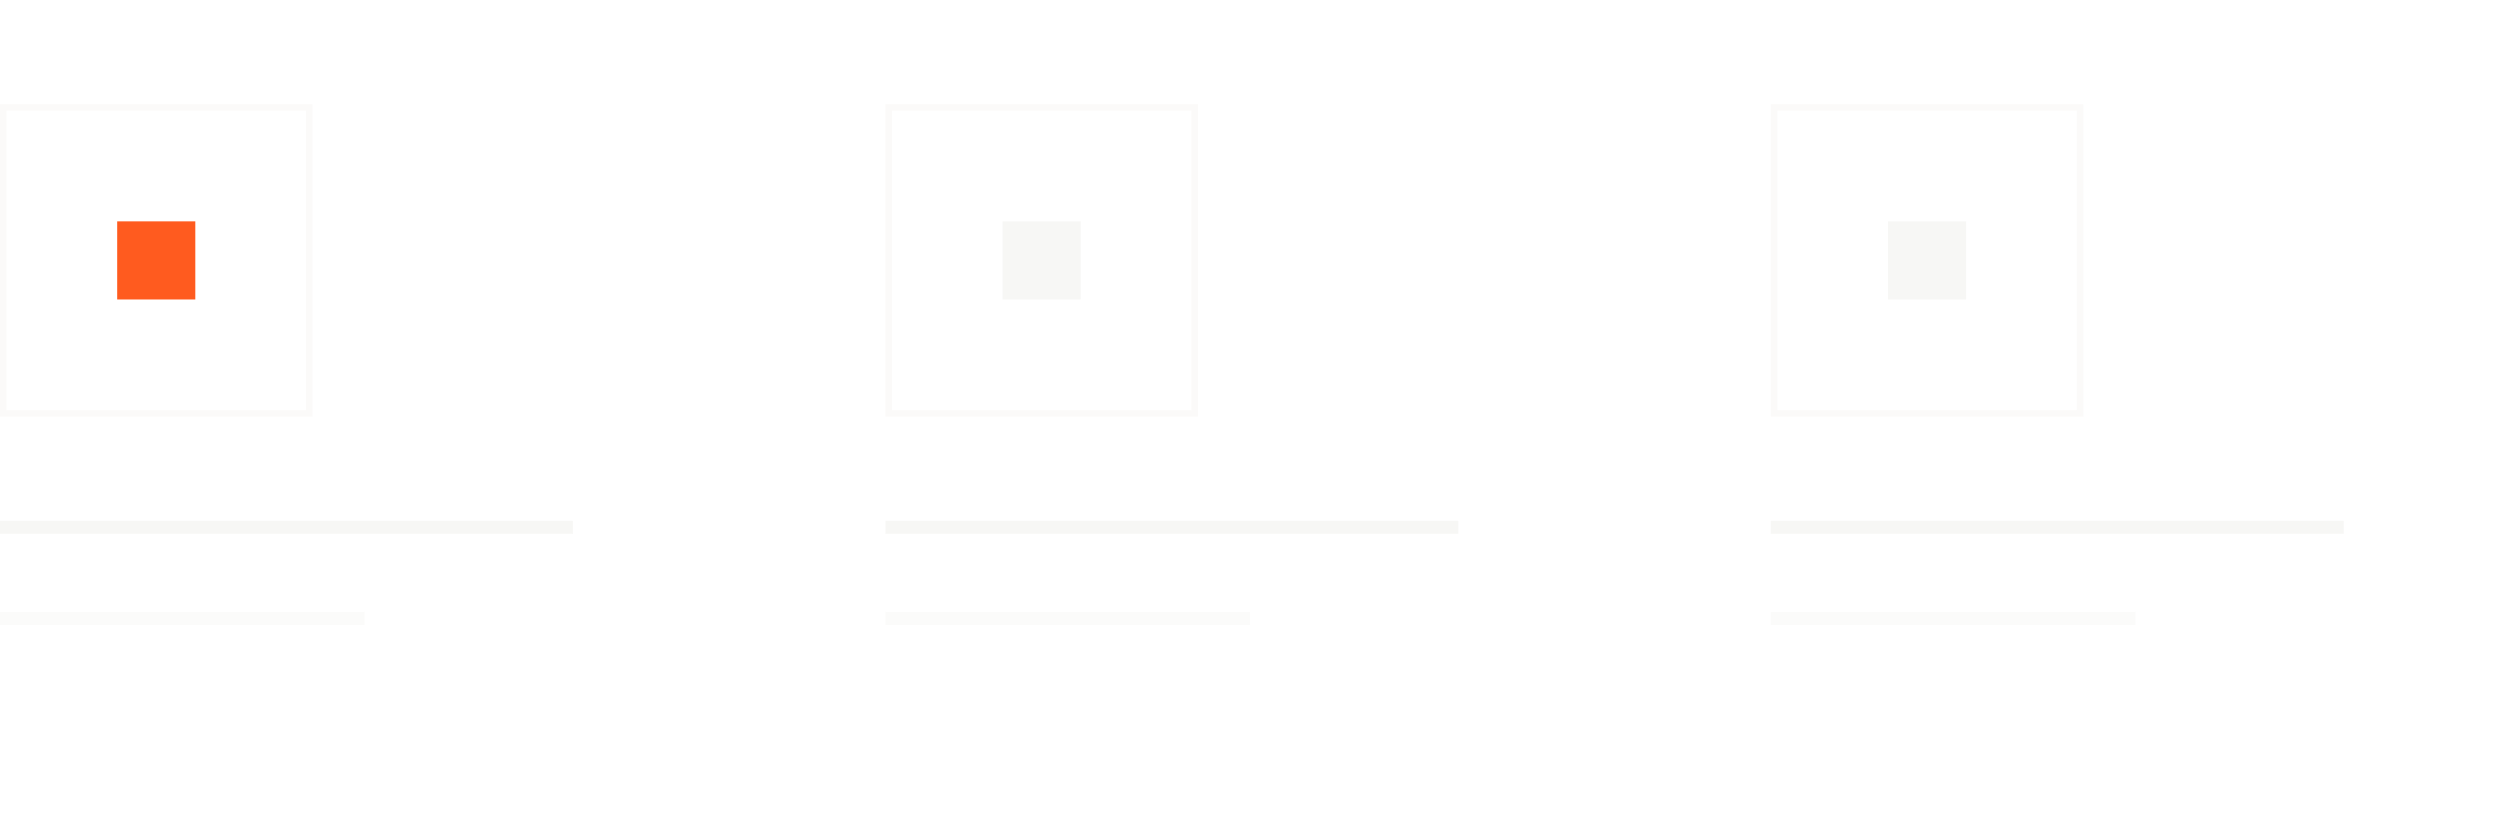
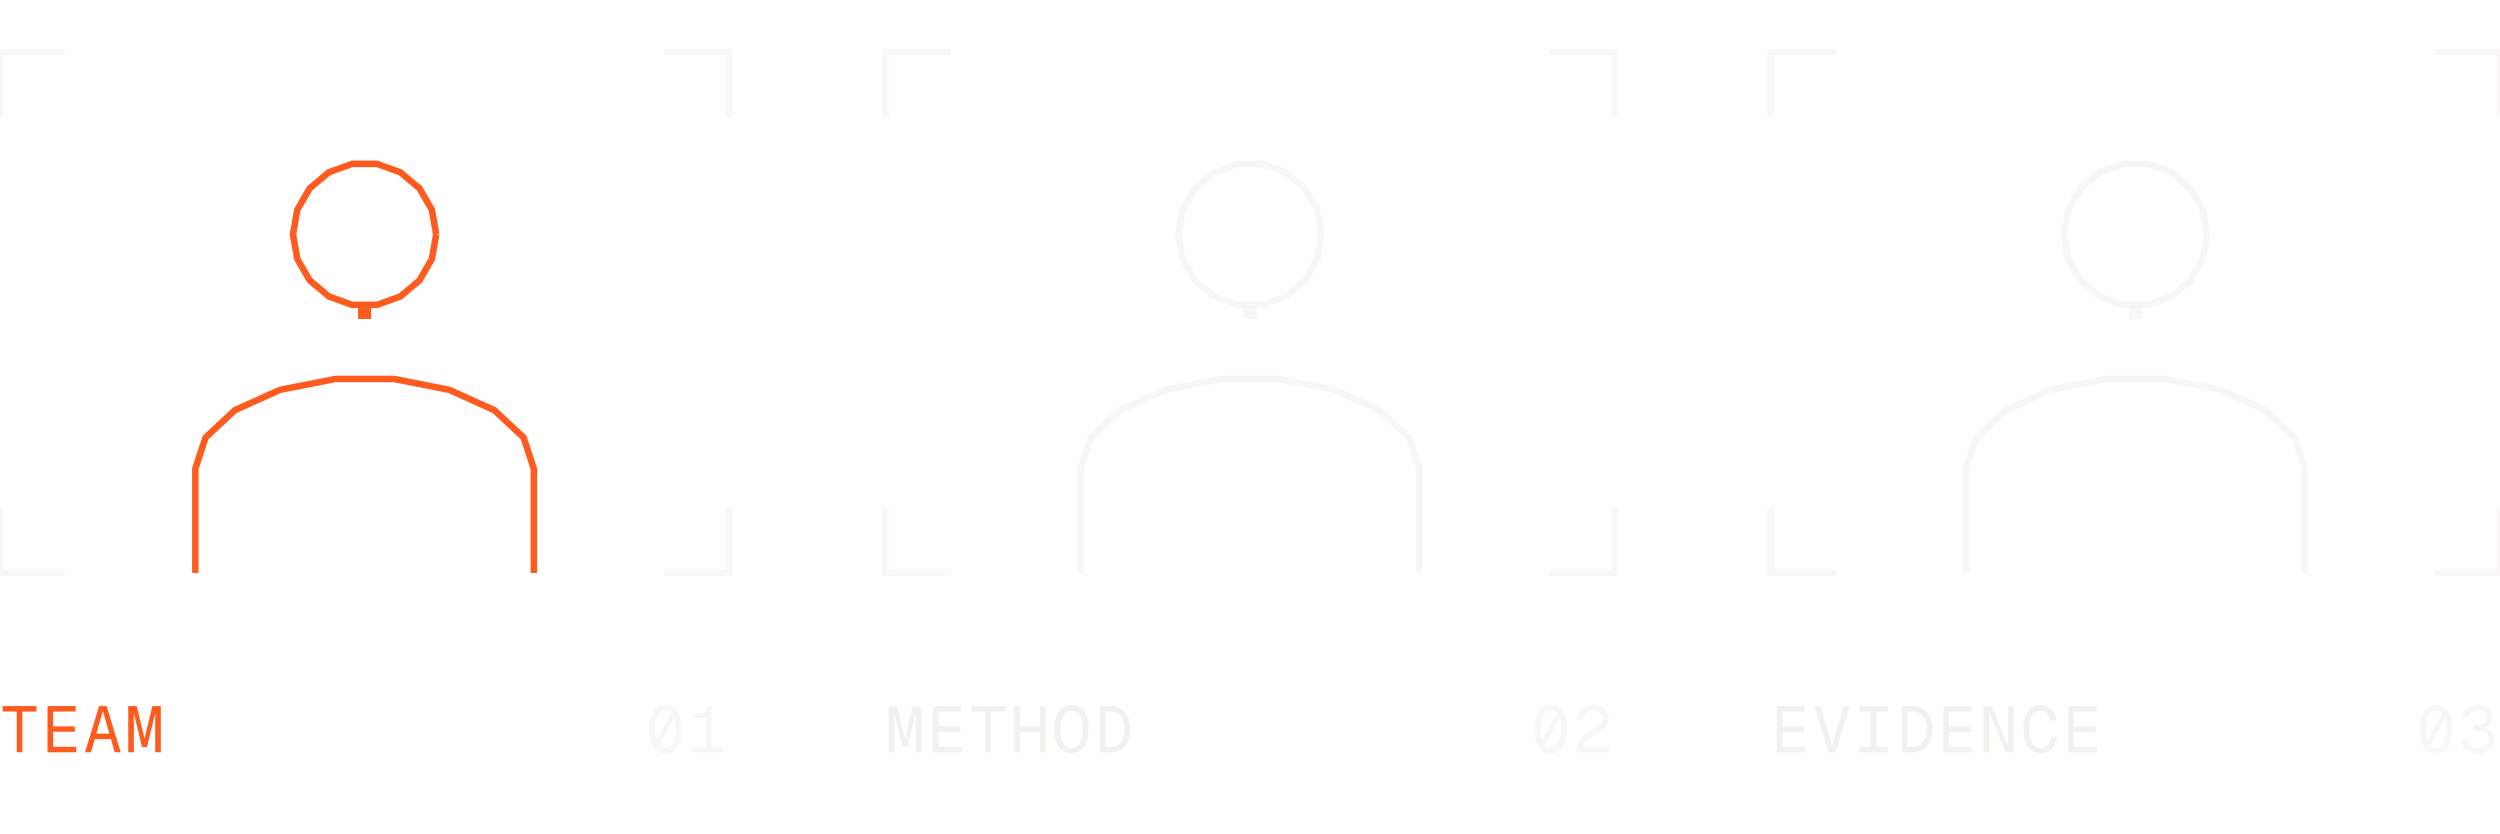
<svg xmlns="http://www.w3.org/2000/svg" viewBox="0 0 384 128" width="384" height="128">
-   <rect x="0.5" y="16.5" width="47" height="47" fill="none" stroke="#f2f1ee" stroke-opacity="0.35" />
-   <rect x="18" y="34" width="12" height="12" fill="#ff5b1f" />
-   <rect x="0" y="80" width="88" height="2" fill="#f2f1ee" fill-opacity="0.6" />
-   <rect x="0" y="94" width="56" height="2" fill="#f2f1ee" fill-opacity="0.25" />
-   <rect x="136.5" y="16.5" width="47" height="47" fill="none" stroke="#f2f1ee" stroke-opacity="0.35" />
-   <rect x="154" y="34" width="12" height="12" fill="#f2f1ee" fill-opacity="0.6" />
-   <rect x="136" y="80" width="88" height="2" fill="#f2f1ee" fill-opacity="0.6" />
-   <rect x="136" y="94" width="56" height="2" fill="#f2f1ee" fill-opacity="0.25" />
-   <rect x="272.5" y="16.5" width="47" height="47" fill="none" stroke="#f2f1ee" stroke-opacity="0.35" />
-   <rect x="290" y="34" width="12" height="12" fill="#f2f1ee" fill-opacity="0.6" />
-   <rect x="272" y="80" width="88" height="2" fill="#f2f1ee" fill-opacity="0.6" />
-   <rect x="272" y="94" width="56" height="2" fill="#f2f1ee" fill-opacity="0.25" />
+   <polyline points="0,18 0,8 10,8" fill="none" stroke="#f2f1ee" stroke-opacity="0.45" />
+   <polyline points="112,18 112,8 102,8" fill="none" stroke="#f2f1ee" stroke-opacity="0.45" />
+   <polyline points="0,78 0,88 10,88" fill="none" stroke="#f2f1ee" stroke-opacity="0.45" />
+   <polyline points="112,78 112,88 102,88" fill="none" stroke="#f2f1ee" stroke-opacity="0.45" />
+   <polyline points="67,36 66.34,39.76 64.43,43.07 61.5,45.53 57.91,46.83 54.09,46.83 50.5,45.53 47.57,43.07 45.66,39.76 45,36 45.66,32.24 47.57,28.93 50.5,26.47 54.09,25.17 57.91,25.17 61.5,26.47 64.43,28.93 66.34,32.24 67,36" fill="none" stroke="#ff5b1f" />
+   <polyline points="30,88 30,72 30,72 31.57,67.21 36.08,63 43,59.88 51.49,58.21 60.51,58.21 69,59.88 75.92,63 80.43,67.21 82,72 82,88" fill="none" stroke="#ff5b1f" />
+   <rect x="55" y="47" width="2" height="2" fill="#ff5b1f" />
+   <path d="M3.43 115.55L2.57 115.55L2.57 109.29L0.4 109.29L0.4 108.45L5.6 108.45L5.6 109.29L3.43 109.29L3.43 115.55" fill="#ff5b1f" />
+   <path d="M11.7 115.55L7.3 115.55L7.3 108.45L11.62 108.45L11.62 109.29L8.16 109.29L8.16 111.58L11.5 111.58L11.5 112.4L8.16 112.4L8.16 114.71L11.7 114.71L11.7 115.55" fill="#ff5b1f" />
+   <path d="M13.98 115.55L13.06 115.55L15.22 108.45L16.38 108.45L18.54 115.55L17.62 115.55L17.04 113.53L14.56 113.53L13.98 115.55M14.8 112.69L16.8 112.69L15.8 109.23L14.8 112.69" fill="#ff5b1f" />
+   <path d="M22.58 114.75L21.82 114.75L20.56 109.58L20.56 115.55L19.7 115.55L19.7 108.45L21 108.45L22.2 113.46L23.4 108.45L24.7 108.45L24.7 115.55L23.84 115.55L23.84 109.58L22.58 114.75" fill="#ff5b1f" />
+   <path d="M102.2 115.71L102.2 115.71Q101.43 115.71 100.865 115.26Q100.3 114.81 100 113.98Q99.7 113.15 99.7 112.01L99.7 112.01Q99.7 110.86 100 110.03Q100.3 109.2 100.865 108.745Q101.43 108.29 102.2 108.29L102.2 108.29Q102.98 108.29 103.54 108.745Q104.1 109.2 104.4 110.03Q104.7 110.86 104.7 112.01L104.7 112.01Q104.7 113.15 104.4 113.98Q104.1 114.81 103.54 115.26Q102.98 115.71 102.2 115.71M102.2 114.87L102.2 114.87Q102.7 114.87 103.055 114.52Q103.41 114.17 103.605 113.525Q103.8 112.88 103.8 112.01L103.8 112.01Q103.8 111.12 103.61 110.47L103.61 110.47Q103.58 110.38 103.55 110.3L103.55 110.3L101.27 114.44Q101.31 114.48 101.35 114.52L101.35 114.52Q101.71 114.87 102.2 114.87M100.85 113.7L103.13 109.56Q103.09 109.52 103.06 109.48L103.06 109.48Q102.7 109.13 102.2 109.13L102.2 109.13Q101.71 109.13 101.35 109.48Q100.99 109.83 100.795 110.475Q100.6 111.12 100.6 112.01L100.6 112.01Q100.6 112.88 100.8 113.52L100.8 113.52Q100.82 113.62 100.85 113.7L100.85 113.7" fill="#f2f1ee" fill-opacity="0.6" />
+   <path d="M111 115.55L106.2 115.55L106.2 114.71L108.44 114.71L108.44 110.29L106.58 110.29L106.58 109.55L107.54 109.55Q107.92 109.55 108.155 109.44Q108.39 109.33 108.495 109.09Q108.6 108.85 108.6 108.45L108.6 108.45L109.3 108.45L109.3 114.71L111 114.71L111 115.55" fill="#f2f1ee" fill-opacity="0.6" />
+   <polyline points="136,18 136,8 146,8" fill="none" stroke="#f2f1ee" stroke-opacity="0.45" />
+   <polyline points="248,18 248,8 238,8" fill="none" stroke="#f2f1ee" stroke-opacity="0.45" />
+   <polyline points="136,78 136,88 146,88" fill="none" stroke="#f2f1ee" stroke-opacity="0.45" />
+   <polyline points="248,78 248,88 238,88" fill="none" stroke="#f2f1ee" stroke-opacity="0.45" />
+   <polyline points="203,36 202.34,39.76 200.43,43.07 197.5,45.53 193.91,46.83 190.09,46.83 186.5,45.53 183.57,43.07 181.66,39.76 181,36 181.66,32.24 183.57,28.93 186.5,26.47 190.09,25.17 193.91,25.17 197.5,26.47 200.43,28.93 202.34,32.24 203,36" fill="none" stroke="#f2f1ee" stroke-opacity="0.6" />
+   <polyline points="166,88 166,72 166,72 167.57,67.21 172.08,63 179,59.88 187.49,58.21 196.51,58.21 205,59.88 211.92,63 216.43,67.21 218,72 218,88" fill="none" stroke="#f2f1ee" stroke-opacity="0.6" />
+   <rect x="191" y="47" width="2" height="2" fill="#f2f1ee" fill-opacity="0.6" />
+   <path d="M139.38 114.75L138.62 114.75L137.36 109.58L137.36 115.55L136.5 115.55L136.5 108.45L137.8 108.45L139 113.46L140.2 108.45L141.5 108.45L141.5 115.55L140.64 115.55L140.64 109.58L139.38 114.75" fill="#f2f1ee" />
+   <path d="M147.7 115.55L143.3 115.55L143.3 108.45L147.62 108.45L147.62 109.29L144.16 109.29L144.16 111.58L147.5 111.58L147.5 112.4L144.16 112.4L144.16 114.71L147.7 114.71L147.7 115.55" fill="#f2f1ee" />
+   <path d="M152.23 115.55L151.37 115.55L151.37 109.29L149.2 109.29L149.2 108.45L154.4 108.45L154.4 109.29L152.23 109.29L152.23 115.55" fill="#f2f1ee" />
+   <path d="M156.66 115.55L155.8 115.55L155.8 108.45L156.66 108.45L156.66 111.56L159.74 111.56L159.74 108.45L160.6 108.45L160.6 115.55L159.74 115.55L159.74 112.4L156.66 112.4L156.66 115.55" fill="#f2f1ee" />
+   <path d="M164.6 115.71L164.6 115.71Q163.76 115.71 163.175 115.28Q162.59 114.85 162.285 114.02Q161.98 113.19 161.98 112.01L161.98 112.01Q161.98 110.81 162.285 109.98Q162.59 109.15 163.175 108.72Q163.76 108.29 164.6 108.29L164.6 108.29Q165.44 108.29 166.025 108.72Q166.61 109.15 166.915 109.98Q167.22 110.81 167.22 112.01L167.22 112.01Q167.22 113.19 166.915 114.02Q166.61 114.85 166.025 115.28Q165.44 115.71 164.6 115.71M164.6 114.87L164.6 114.87Q165.15 114.87 165.535 114.545Q165.92 114.22 166.12 113.58Q166.32 112.94 166.32 112.01L166.32 112.01Q166.32 111.08 166.12 110.435Q165.92 109.79 165.535 109.46Q165.15 109.13 164.6 109.13L164.6 109.13Q164.05 109.13 163.665 109.46Q163.28 109.79 163.08 110.435Q162.88 111.08 162.88 112.01L162.88 112.01Q162.88 112.94 163.08 113.58Q163.28 114.22 163.665 114.545Q164.05 114.87 164.6 114.87" fill="#f2f1ee" />
+   <path d="M170.58 115.55L168.9 115.55L168.9 108.45L170.58 108.45Q171.5 108.45 172.185 108.865Q172.87 109.28 173.245 110.075Q173.62 110.87 173.62 112.01L173.62 112.01Q173.62 113.15 173.245 113.94Q172.87 114.73 172.185 115.14Q171.5 115.55 170.58 115.55L170.58 115.55M169.76 109.29L169.76 114.71L170.53 114.71Q171.57 114.71 172.145 114.035Q172.72 113.36 172.72 112.01L172.72 112.01Q172.72 110.66 172.145 109.975Q171.57 109.29 170.53 109.29L170.53 109.29L169.76 109.29" fill="#f2f1ee" />
+   <path d="M238.2 115.71L238.2 115.71Q237.43 115.71 236.865 115.26Q236.3 114.81 236 113.98Q235.7 113.15 235.7 112.01L235.7 112.01Q235.7 110.86 236 110.03Q236.3 109.2 236.865 108.745Q237.43 108.29 238.2 108.29L238.2 108.29Q238.98 108.29 239.54 108.745Q240.1 109.2 240.4 110.03Q240.7 110.86 240.7 112.01L240.7 112.01Q240.7 113.15 240.4 113.98Q240.1 114.81 239.54 115.26Q238.98 115.71 238.2 115.71M238.2 114.87L238.2 114.87Q238.7 114.87 239.055 114.52Q239.41 114.17 239.605 113.525Q239.8 112.88 239.8 112.01L239.8 112.01Q239.8 111.12 239.61 110.47L239.61 110.47Q239.58 110.38 239.55 110.3L239.55 110.3L237.27 114.44Q237.31 114.48 237.35 114.52L237.35 114.52Q237.71 114.87 238.2 114.87M236.85 113.7L239.13 109.56Q239.09 109.52 239.06 109.48L239.06 109.48Q238.7 109.13 238.2 109.13L238.2 109.13Q237.71 109.13 237.35 109.48Q236.99 109.83 236.795 110.475Q236.6 111.12 236.6 112.01L236.6 112.01Q236.6 112.88 236.8 113.52L236.8 113.52Q236.82 113.62 236.85 113.7L236.85 113.7" fill="#f2f1ee" fill-opacity="0.6" />
+   <path d="M247.1 115.55L242.1 115.55Q242.1 114.8 242.335 114.195Q242.57 113.59 243.165 113.04Q243.76 112.49 244.82 111.93L244.82 111.93Q245.31 111.67 245.61 111.45Q245.91 111.23 246.05 110.98Q246.19 110.73 246.19 110.37L246.19 110.37Q246.19 110 246.03 109.725Q245.87 109.45 245.555 109.29Q245.24 109.13 244.77 109.13L244.77 109.13Q244.02 109.13 243.585 109.52Q243.15 109.91 243.04 110.63L243.04 110.63L242.14 110.57Q242.26 109.53 242.94 108.91Q243.62 108.29 244.77 108.29L244.77 108.29Q245.5 108.29 246.02 108.55Q246.54 108.81 246.815 109.275Q247.09 109.74 247.09 110.35L247.09 110.35Q247.09 110.89 246.91 111.285Q246.73 111.68 246.305 112.02Q245.88 112.36 245.14 112.75L245.14 112.75Q244.5 113.09 244.065 113.44Q243.63 113.79 243.405 114.115Q243.18 114.44 243.16 114.71L243.16 114.71L247.1 114.71L247.1 115.55" fill="#f2f1ee" fill-opacity="0.6" />
+   <polyline points="272,18 272,8 282,8" fill="none" stroke="#f2f1ee" stroke-opacity="0.45" />
+   <polyline points="384,18 384,8 374,8" fill="none" stroke="#f2f1ee" stroke-opacity="0.45" />
+   <polyline points="272,78 272,88 282,88" fill="none" stroke="#f2f1ee" stroke-opacity="0.45" />
+   <polyline points="384,78 384,88 374,88" fill="none" stroke="#f2f1ee" stroke-opacity="0.45" />
+   <polyline points="339,36 338.34,39.76 336.43,43.07 333.5,45.53 329.91,46.83 326.09,46.83 322.5,45.53 319.57,43.07 317.66,39.76 317,36 317.66,32.24 319.57,28.93 322.5,26.47 326.09,25.17 329.91,25.17 333.5,26.47 336.43,28.93 338.34,32.24 339,36" fill="none" stroke="#f2f1ee" stroke-opacity="0.6" />
+   <polyline points="302,88 302,72 302,72 303.57,67.21 308.08,63 315,59.88 323.49,58.21 332.51,58.21 341,59.88 347.92,63 352.43,67.21 354,72 354,88" fill="none" stroke="#f2f1ee" stroke-opacity="0.6" />
+   <rect x="327" y="47" width="2" height="2" fill="#f2f1ee" fill-opacity="0.6" />
+   <path d="M277.3 115.55L272.9 115.55L272.9 108.45L277.22 108.45L277.22 109.29L273.76 109.29L273.76 111.58L277.1 111.58L277.1 112.4L273.76 112.4L273.76 114.71L277.3 114.71L277.3 115.55" fill="#f2f1ee" />
+   <path d="M281.96 115.55L280.84 115.55L278.7 108.45L279.62 108.45L281.4 114.58L283.18 108.45L284.1 108.45L281.96 115.55" fill="#f2f1ee" />
+   <path d="M290 115.55L285.6 115.55L285.6 114.71L287.37 114.71L287.37 109.29L285.6 109.29L285.6 108.45L290 108.45L290 109.29L288.23 109.29L288.23 114.71L290 114.71L290 115.55" fill="#f2f1ee" />
+   <path d="M293.78 115.55L292.1 115.55L292.1 108.45L293.78 108.45Q294.7 108.45 295.385 108.865Q296.07 109.28 296.445 110.075Q296.82 110.87 296.82 112.01L296.82 112.01Q296.82 113.15 296.445 113.94Q296.07 114.73 295.385 115.14Q294.7 115.55 293.78 115.55L293.78 115.55M292.96 109.29L292.96 114.71L293.73 114.71Q294.77 114.71 295.345 114.035Q295.92 113.36 295.92 112.01L295.92 112.01Q295.92 110.66 295.345 109.975Q294.77 109.29 293.73 109.29L293.73 109.29L292.96 109.29" fill="#f2f1ee" />
+   <path d="M302.9 115.55L298.5 115.55L298.5 108.45L302.82 108.45L302.82 109.29L299.36 109.29L299.36 111.58L302.7 111.58L302.7 112.4L299.36 112.4L299.36 114.71L302.9 114.71L302.9 115.55" fill="#f2f1ee" />
+   <path d="M305.56 115.55L304.7 115.55L304.7 108.45L305.92 108.45L308.44 114.58L308.44 108.45L309.3 108.45L309.3 115.55L308.08 115.55L305.56 109.42L305.56 115.55" fill="#f2f1ee" />
+   <path d="M313.42 115.71L313.42 115.71Q312.57 115.71 311.98 115.26Q311.39 114.81 311.085 113.98Q310.78 113.15 310.78 112.01L310.78 112.01Q310.78 110.86 311.085 110.03Q311.39 109.2 311.98 108.745Q312.57 108.29 313.42 108.29L313.42 108.29Q314.36 108.29 315.02 108.905Q315.68 109.52 315.9 110.62L315.9 110.62L314.98 110.68Q314.81 109.91 314.395 109.52Q313.98 109.13 313.42 109.13L313.42 109.13Q312.85 109.13 312.465 109.465Q312.08 109.8 311.88 110.445Q311.68 111.09 311.68 112.01L311.68 112.01Q311.68 112.92 311.88 113.56Q312.08 114.2 312.465 114.535Q312.85 114.87 313.42 114.87L313.42 114.87Q314.04 114.87 314.47 114.44Q314.9 114.01 315.05 113.16L315.05 113.16L315.96 113.21Q315.77 114.38 315.1 115.045Q314.43 115.71 313.42 115.71" fill="#f2f1ee" />
+   <path d="M322.1 115.55L317.7 115.55L317.7 108.45L322.02 108.45L322.02 109.29L318.56 109.29L318.56 111.58L321.9 111.58L321.9 112.4L318.56 112.4L318.56 114.71L322.1 114.71L322.1 115.55" fill="#f2f1ee" />
+   <path d="M374.2 115.71L374.2 115.71Q373.43 115.71 372.865 115.26Q372.3 114.81 372 113.98Q371.7 113.15 371.7 112.01L371.7 112.01Q371.7 110.86 372 110.03Q372.3 109.2 372.865 108.745Q373.43 108.29 374.2 108.29L374.2 108.29Q374.98 108.29 375.54 108.745Q376.1 109.2 376.4 110.03Q376.7 110.86 376.7 112.01L376.7 112.01Q376.7 113.15 376.4 113.98Q376.1 114.81 375.54 115.26Q374.98 115.71 374.2 115.71M374.2 114.87L374.2 114.87Q374.7 114.87 375.055 114.52Q375.41 114.17 375.605 113.525Q375.8 112.88 375.8 112.01L375.8 112.01Q375.8 111.12 375.61 110.47L375.61 110.47Q375.58 110.38 375.55 110.3L375.55 110.3L373.27 114.44Q373.31 114.48 373.35 114.52L373.35 114.52Q373.71 114.87 374.2 114.87M372.85 113.7L375.13 109.56Q375.09 109.52 375.06 109.48L375.06 109.48Q374.7 109.13 374.2 109.13L374.2 109.13Q373.71 109.13 373.35 109.48Q372.99 109.83 372.795 110.475Q372.6 111.12 372.6 112.01L372.6 112.01Q372.6 112.88 372.8 113.52L372.8 113.52Q372.82 113.62 372.85 113.7L372.85 113.7" fill="#f2f1ee" fill-opacity="0.6" />
+   <path d="M380.54 115.71L380.54 115.71Q379.39 115.71 378.77 115.155Q378.15 114.6 378.1 113.72L378.1 113.72L378.99 113.66Q379.05 114.31 379.475 114.59Q379.9 114.87 380.54 114.87L380.54 114.87Q380.97 114.87 381.35 114.745Q381.73 114.62 381.965 114.335Q382.2 114.05 382.2 113.57L382.2 113.57Q382.2 113.1 381.99 112.795Q381.78 112.49 381.415 112.345Q381.05 112.2 380.59 112.2L380.59 112.2L380.03 112.2L380.03 111.36L380.59 111.36Q380.96 111.36 381.27 111.25Q381.58 111.14 381.765 110.895Q381.95 110.65 381.95 110.25L381.95 110.25Q381.95 109.7 381.6 109.415Q381.25 109.13 380.59 109.13L380.59 109.13Q379.92 109.13 379.575 109.4Q379.23 109.67 379.16 110.14L379.16 110.14L378.26 110.08Q378.36 109.28 378.96 108.785Q379.56 108.29 380.59 108.29L380.59 108.29Q381.28 108.29 381.79 108.525Q382.3 108.76 382.575 109.19Q382.85 109.62 382.85 110.21L382.85 110.21Q382.85 110.87 382.44 111.27L382.44 111.27Q382.13 111.57 381.63 111.73L381.63 111.73Q382.21 111.88 382.59 112.27L382.59 112.27Q383.1 112.79 383.1 113.57L383.1 113.57Q383.1 114.25 382.77 114.73Q382.44 115.21 381.86 115.46Q381.28 115.71 380.54 115.71" fill="#f2f1ee" fill-opacity="0.6" />
</svg>
